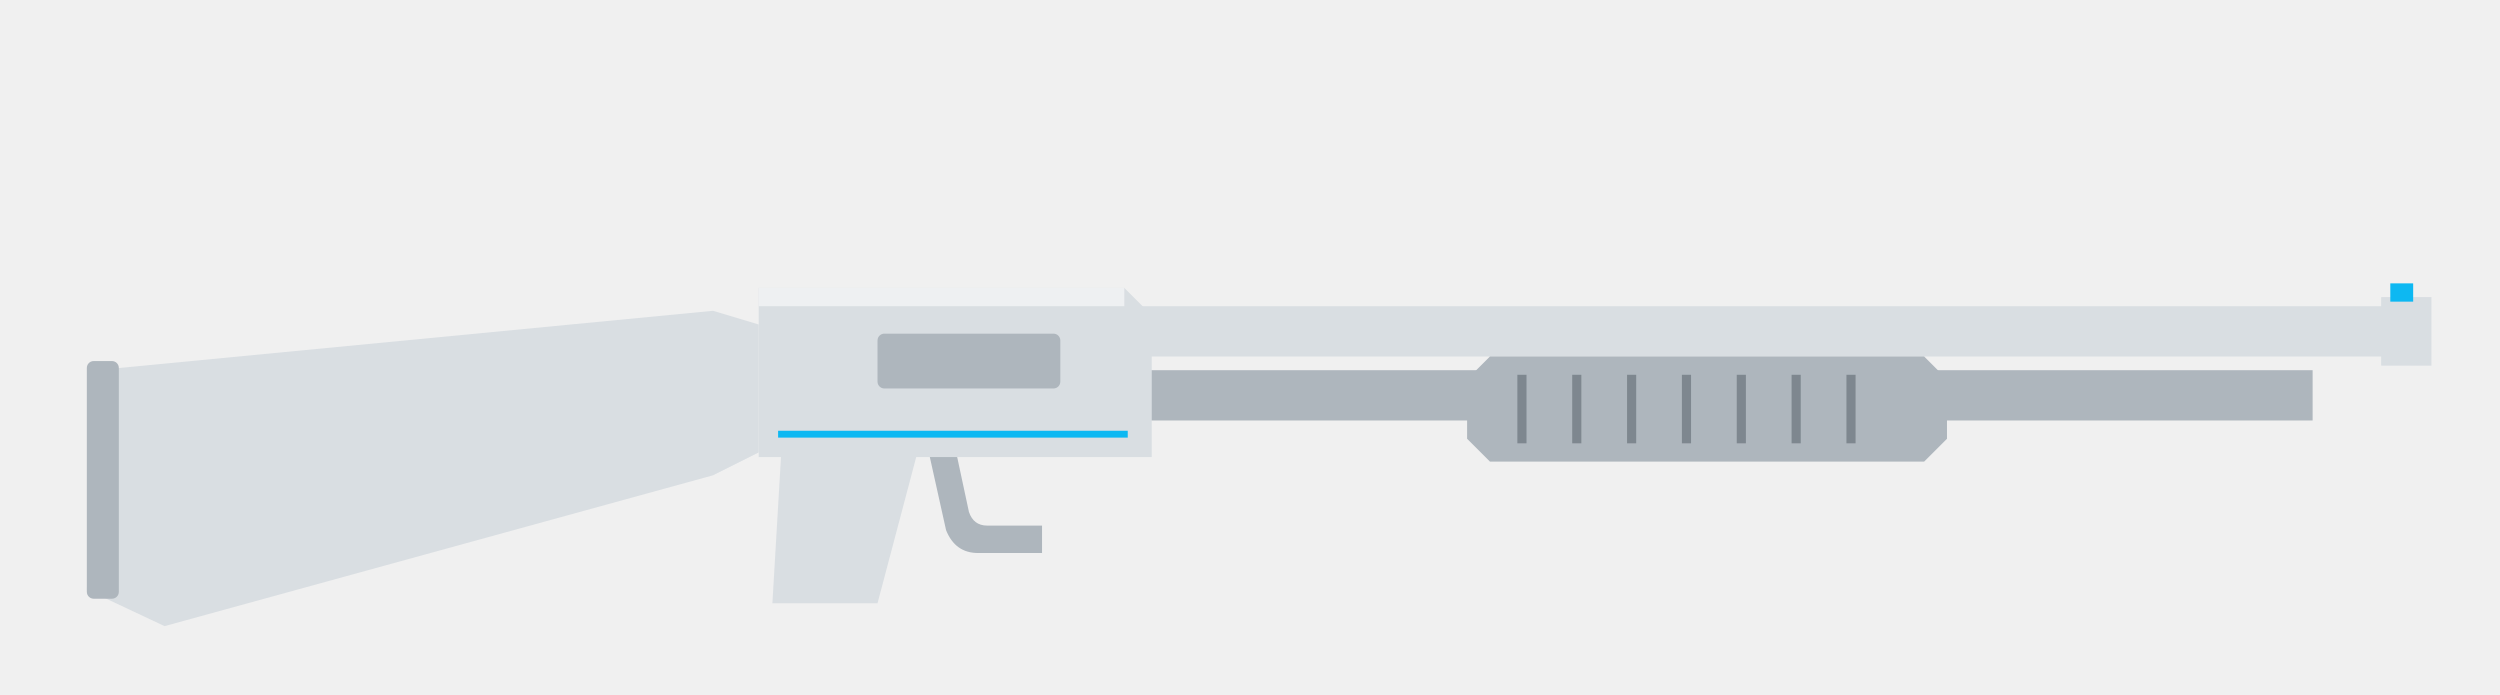
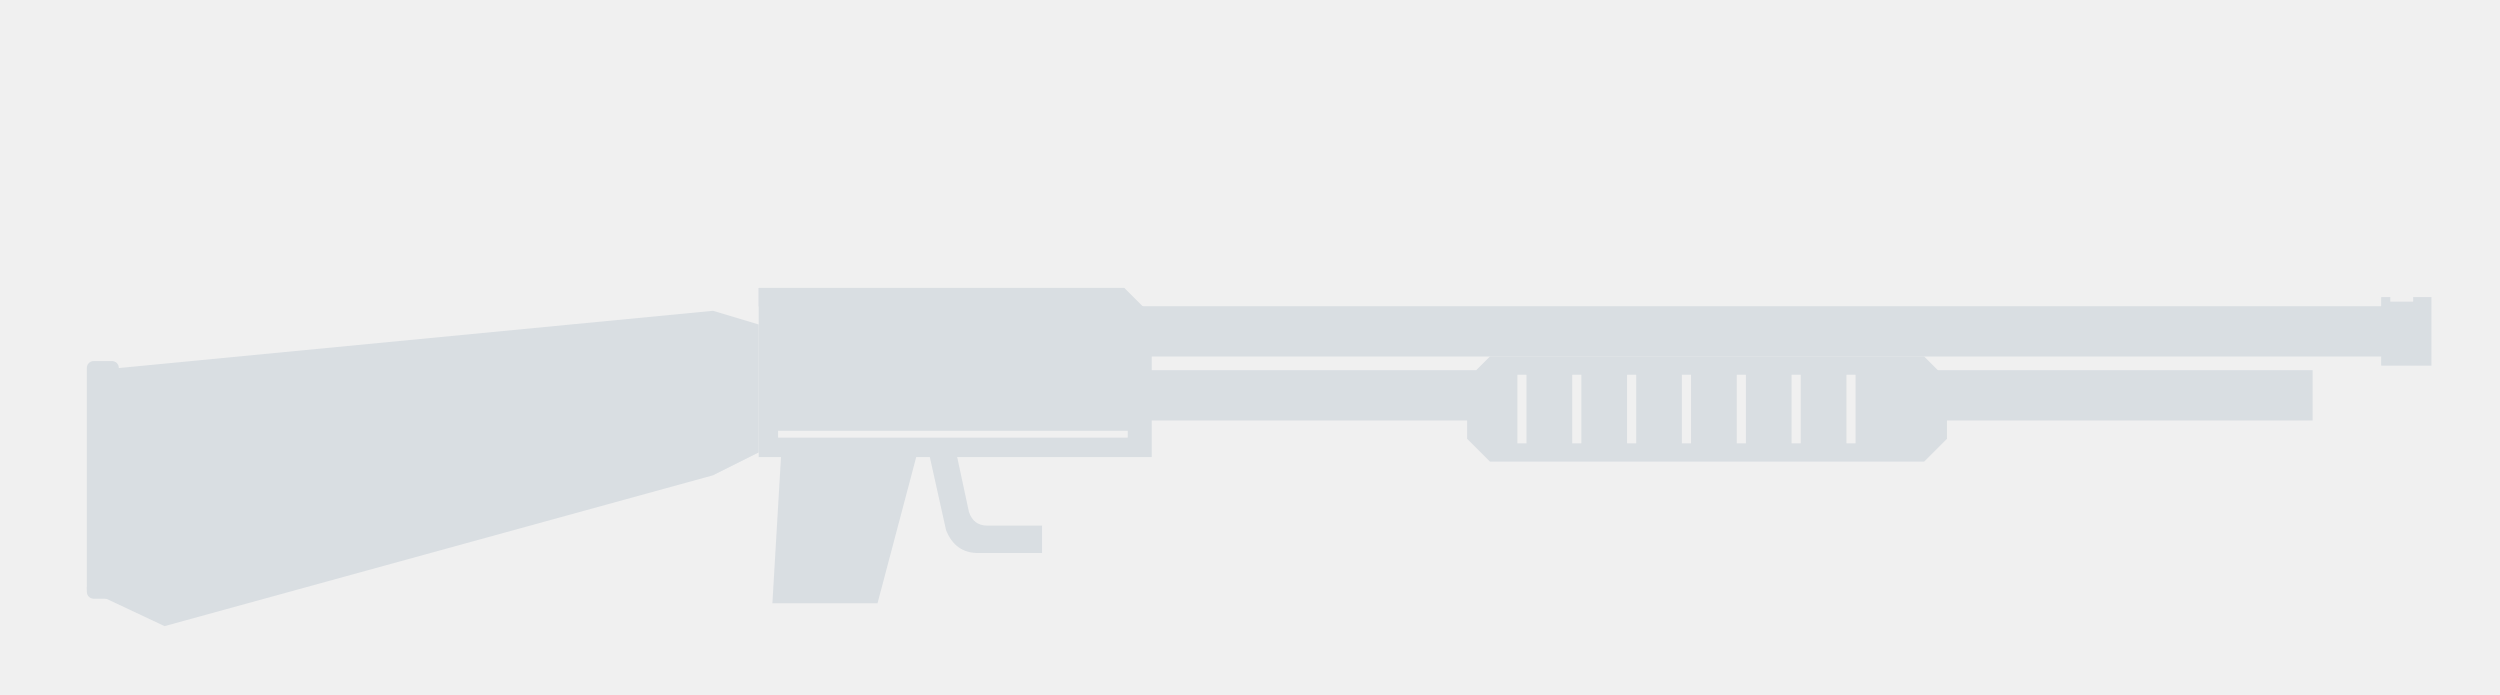
<svg xmlns="http://www.w3.org/2000/svg" viewBox="-12 -12 1094 304" width="1094" height="304">
-   <polygon points="30,150 300,124 320,130 320,186 300,196 60,262 26,246" fill="#D9DEE2" />
-   <rect x="26" y="146" width="14" height="104" rx="3" fill="#AEB6BD" />
-   <polygon points="330,184 390,184 372,252 326,252" fill="#D9DEE2" />
-   <path d="M394 184 L402 220 Q406 230 416 230 L444 230 L444 218 L420 218 Q414 218 412 212 L406 184 Z" fill="#AEB6BD" stroke="none" stroke-width="0" stroke-linejoin="round" stroke-linecap="round" />
-   <rect x="480" y="150" width="520" height="22" rx="0" fill="#AEB6BD" />
-   <rect x="480" y="122" width="560" height="22" rx="0" fill="#D9DEE2" />
-   <rect x="1030" y="118" width="22" height="30" rx="0" fill="#D9DEE2" />
-   <rect x="1034" y="112" width="10" height="8" rx="0" fill="#0DB8F2" />
-   <polygon points="640,144 830,144 840,154 840,180 830,190 640,190 630,180 630,154" fill="#AEB6BD" />
-   <line x1="654" y1="154" x2="654" y2="180" stroke="#7E878F" stroke-width="4" stroke-linecap="square" />
-   <line x1="678" y1="154" x2="678" y2="180" stroke="#7E878F" stroke-width="4" stroke-linecap="square" />
-   <line x1="702" y1="154" x2="702" y2="180" stroke="#7E878F" stroke-width="4" stroke-linecap="square" />
-   <line x1="726" y1="154" x2="726" y2="180" stroke="#7E878F" stroke-width="4" stroke-linecap="square" />
-   <line x1="750" y1="154" x2="750" y2="180" stroke="#7E878F" stroke-width="4" stroke-linecap="square" />
-   <line x1="774" y1="154" x2="774" y2="180" stroke="#7E878F" stroke-width="4" stroke-linecap="square" />
-   <line x1="798" y1="154" x2="798" y2="180" stroke="#7E878F" stroke-width="4" stroke-linecap="square" />
-   <polygon points="320,114 480,114 492,126 492,188 320,188" fill="#D9DEE2" />
-   <rect x="320" y="114" width="160" height="8" rx="0" fill="#EEF0F2" />
-   <rect x="372" y="134" width="80" height="24" rx="3" fill="#AEB6BD" />
-   <line x1="330" y1="178" x2="480" y2="178" stroke="#0DB8F2" stroke-width="3" stroke-linecap="square" />
+   <defs>
+     <mask id="weapon_Shotgun" maskUnits="userSpaceOnUse" x="-12" y="-12" width="1094" height="304">
+       <rect x="-12" y="-12" width="1094" height="304" fill="black" />
+       <polygon points="30,150 300,124 320,130 320,186 300,196 60,262 26,246" fill="white" />
+       <rect x="26" y="146" width="14" height="104" rx="3" fill="white" />
+       <polygon points="330,184 390,184 372,252 326,252" fill="white" />
+       <path d="M394 184 L402 220 Q406 230 416 230 L444 230 L444 218 L420 218 Q414 218 412 212 L406 184 Z" fill="white" stroke="none" stroke-width="0" stroke-linejoin="round" stroke-linecap="round" />
+       <rect x="480" y="150" width="520" height="22" rx="0" fill="white" />
+       <rect x="480" y="122" width="560" height="22" rx="0" fill="white" />
+       <rect x="1030" y="118" width="22" height="30" rx="0" fill="white" />
+       <rect x="1034" y="112" width="10" height="8" rx="0" fill="black" />
+       <polygon points="640,144 830,144 840,154 840,180 830,190 640,190 630,180 630,154" fill="white" />
+       <line x1="654" y1="154" x2="654" y2="180" stroke="black" stroke-width="4" stroke-linecap="square" />
+       <line x1="678" y1="154" x2="678" y2="180" stroke="black" stroke-width="4" stroke-linecap="square" />
+       <line x1="702" y1="154" x2="702" y2="180" stroke="black" stroke-width="4" stroke-linecap="square" />
+       <line x1="726" y1="154" x2="726" y2="180" stroke="black" stroke-width="4" stroke-linecap="square" />
+       <line x1="750" y1="154" x2="750" y2="180" stroke="black" stroke-width="4" stroke-linecap="square" />
+       <line x1="774" y1="154" x2="774" y2="180" stroke="black" stroke-width="4" stroke-linecap="square" />
+       <line x1="798" y1="154" x2="798" y2="180" stroke="black" stroke-width="4" stroke-linecap="square" />
+       <polygon points="320,114 480,114 492,126 492,188 320,188" fill="white" />
+       <rect x="320" y="114" width="160" height="8" rx="0" fill="white" />
+       <rect x="372" y="134" width="80" height="24" rx="3" fill="white" />
+       <line x1="330" y1="178" x2="480" y2="178" stroke="black" stroke-width="3" stroke-linecap="square" />
+     </mask>
+   </defs>
+   <rect x="-12" y="-12" width="1094" height="304" fill="#D9DEE2" mask="url(#weapon_Shotgun)" />
</svg>
